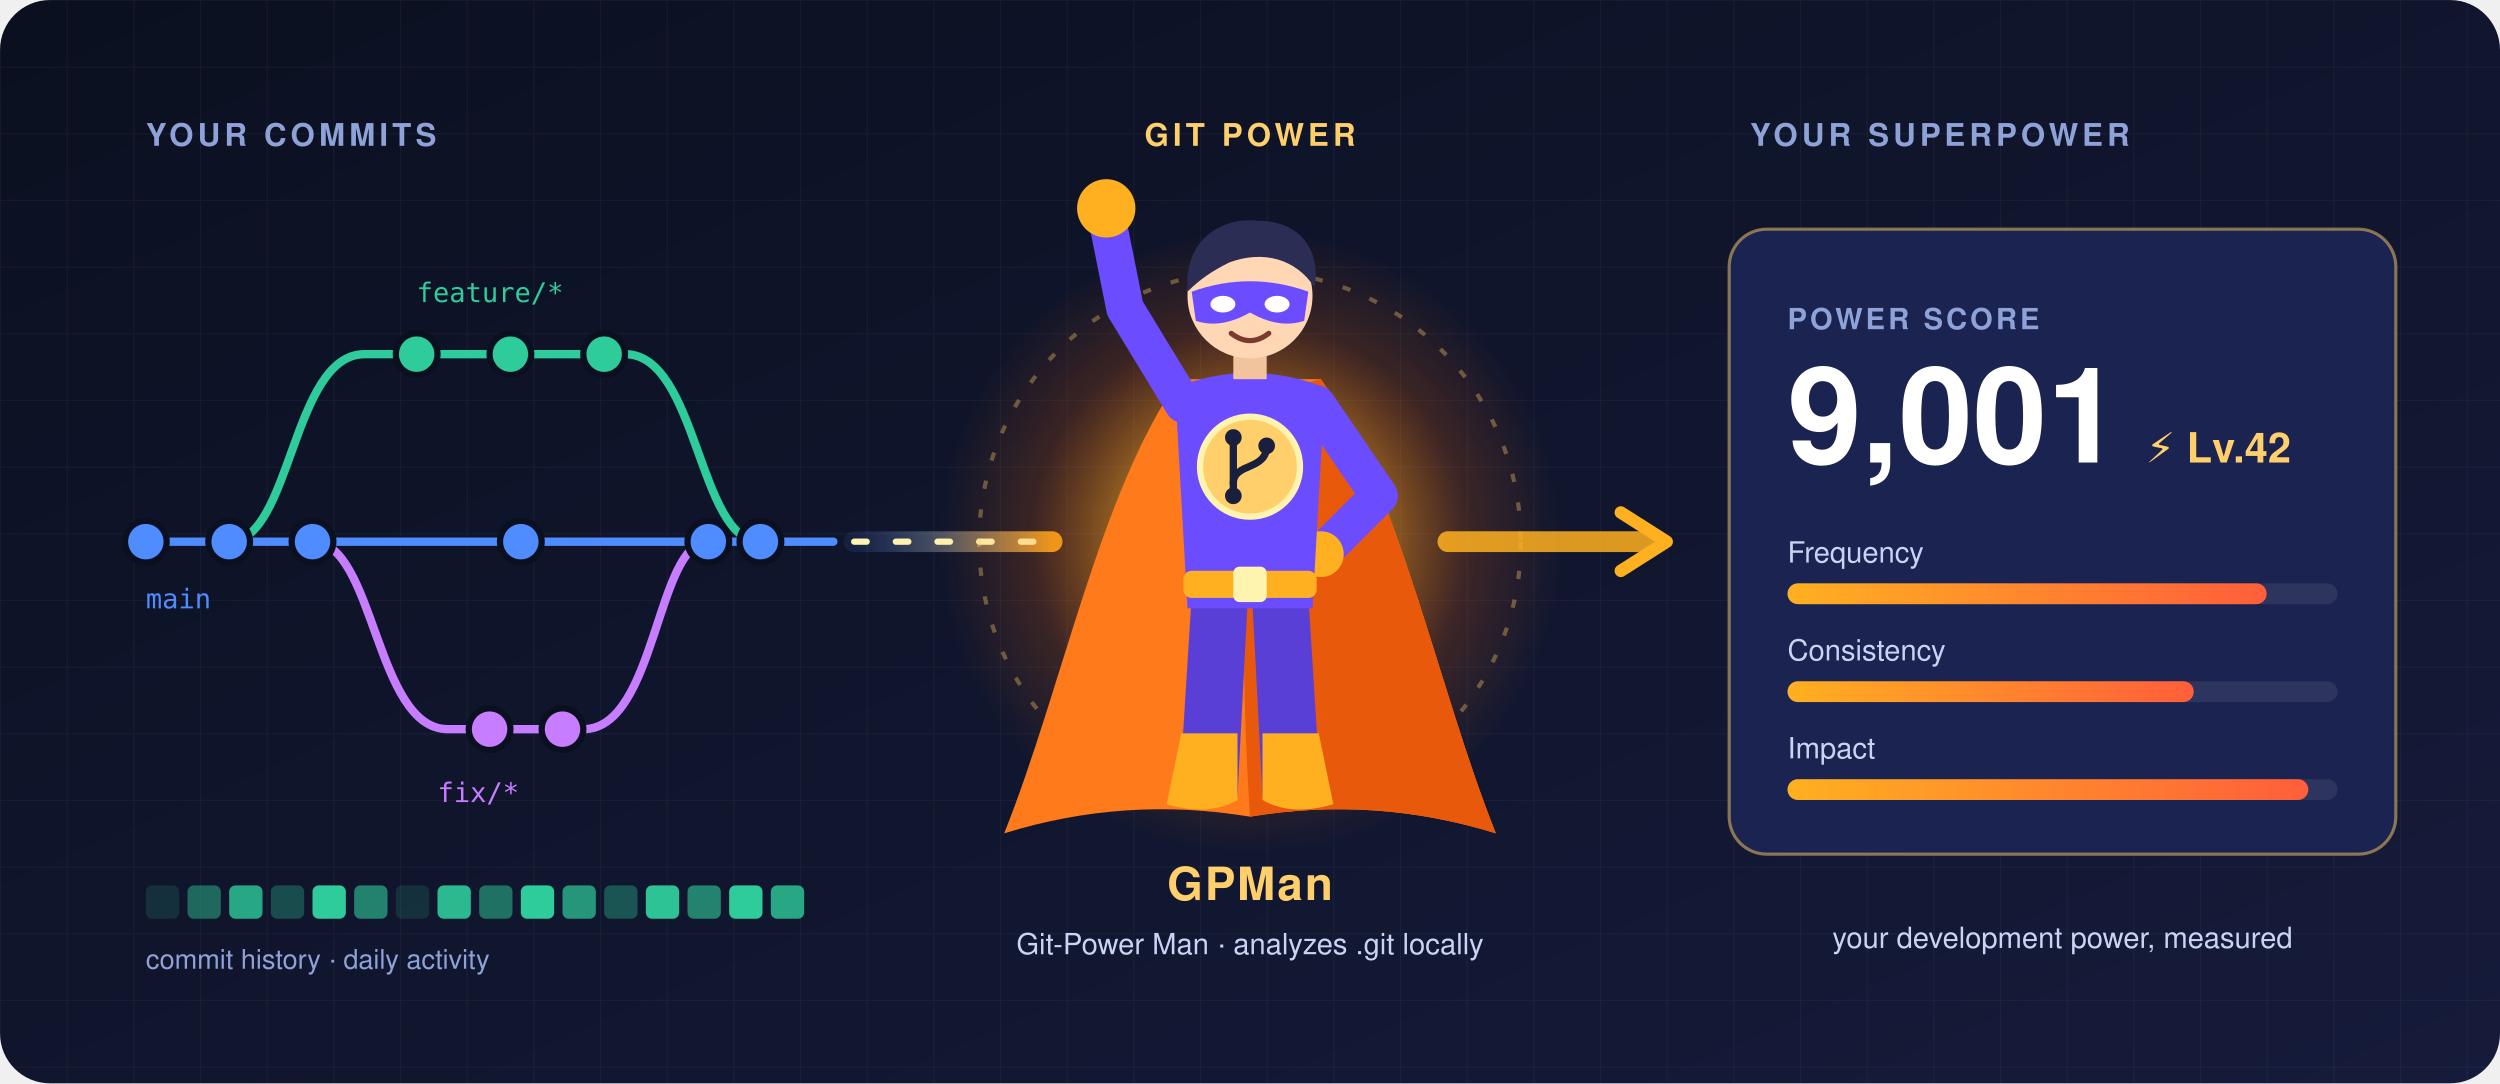
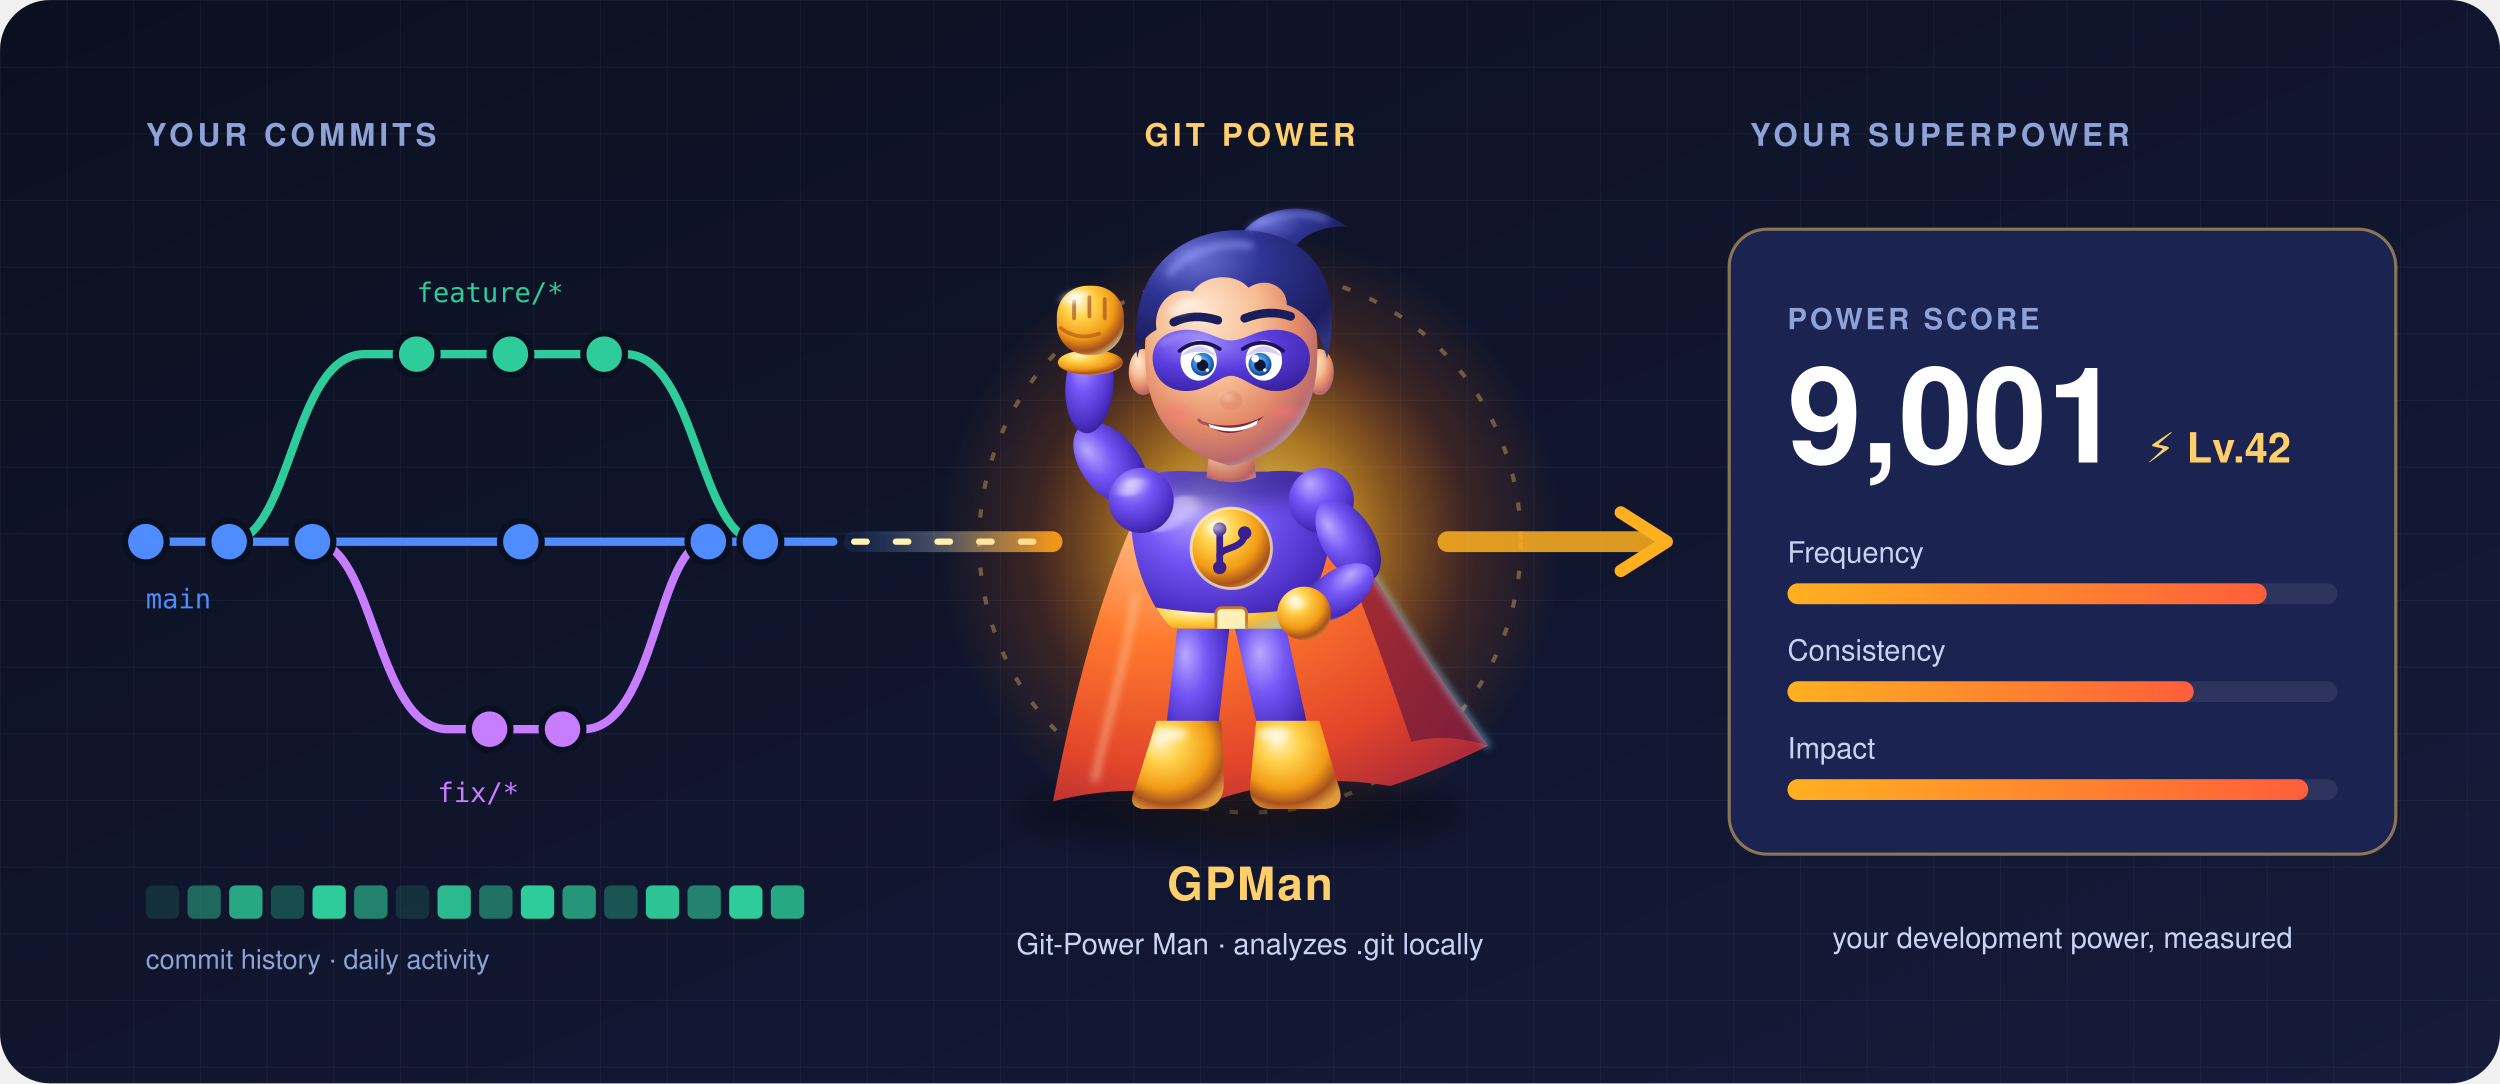
<svg xmlns="http://www.w3.org/2000/svg" viewBox="0 0 1200 520" width="1200" height="520" role="img" aria-labelledby="title desc">
  <defs>
+     <radialGradient id="gp-skin" cx="0.42" cy="0.36" r="0.72" fx="0.32" fy="0.26">
+       <stop offset="0" stop-color="#ffe8d2" />
+       <stop offset="0.42" stop-color="#f6bd93" />
+       <stop offset="0.68" stop-color="#e48a68" />
+       <stop offset="0.88" stop-color="#b8676e" />
+       <stop offset="1" stop-color="#c9817f" />
+     </radialGradient>
+     <radialGradient id="gp-suit" cx="0.42" cy="0.34" r="0.78" fx="0.32" fy="0.24">
+       <stop offset="0" stop-color="#b9a8ff" />
+       <stop offset="0.38" stop-color="#7457f5" />
+       <stop offset="0.75" stop-color="#4b2fc4" />
+       <stop offset="0.92" stop-color="#341f8f" />
+       <stop offset="1" stop-color="#4a36a8" />
+     </radialGradient>
+     <radialGradient id="gp-cape" cx="0.3" cy="0.2" r="0.95" fx="0.24" fy="0.14">
+       <stop offset="0" stop-color="#ffc18a" />
+       <stop offset="0.35" stop-color="#ff7a2e" />
+       <stop offset="0.75" stop-color="#e2452a" />
+       <stop offset="1" stop-color="#a8283a" />
+     </radialGradient>
+     <linearGradient id="gp-cape-in" x1="0" y1="0" x2="1" y2="1">
+       <stop offset="0" stop-color="#b8322f" />
+       <stop offset="1" stop-color="#7a1d3a" />
+     </linearGradient>
+     <radialGradient id="gp-gold" cx="0.4" cy="0.32" r="0.75" fx="0.3" fy="0.22">
+       <stop offset="0" stop-color="#fff6cf" />
+       <stop offset="0.3" stop-color="#ffd24a" />
+       <stop offset="0.65" stop-color="#f29a16" />
+       <stop offset="0.85" stop-color="#a8521e" />
+       <stop offset="1" stop-color="#e09a3a" />
+     </radialGradient>
+     <radialGradient id="gp-hair" cx="0.38" cy="0.3" r="0.8" fx="0.28" fy="0.2">
+       <stop offset="0" stop-color="#6d74d8" />
+       <stop offset="0.4" stop-color="#2f3594" />
+       <stop offset="0.85" stop-color="#1b1d5c" />
+       <stop offset="1" stop-color="#2c3480" />
+     </radialGradient>
+     <radialGradient id="gp-mask" cx="0.4" cy="0.3" r="0.8" fx="0.3" fy="0.2">
+       <stop offset="0" stop-color="#a08cff" />
+       <stop offset="0.5" stop-color="#5a3de0" />
+       <stop offset="1" stop-color="#36209a" />
+     </radialGradient>
+     <radialGradient id="gp-iris" cx="0.45" cy="0.4" r="0.6">
+       <stop offset="0" stop-color="#7fd0ff" />
+       <stop offset="0.6" stop-color="#2d7fd8" />
+       <stop offset="1" stop-color="#173f8a" />
+     </radialGradient>
+     <radialGradient id="gp-rim" cx="0.3" cy="0.24" r="0.95">
+       <stop offset="0.8" stop-color="#8fe3ff" stop-opacity="0" />
+       <stop offset="0.96" stop-color="#8fe3ff" stop-opacity="0.85" />
+       <stop offset="1" stop-color="#8fe3ff" stop-opacity="0" />
+     </radialGradient>
+     <radialGradient id="gp-blush" cx="0.5" cy="0.5" r="0.5">
+       <stop offset="0" stop-color="#ff6f7d" stop-opacity="0.45" />
+       <stop offset="1" stop-color="#ff6f7d" stop-opacity="0" />
+     </radialGradient>
+     <clipPath id="gp-torso-clip">
+       <path d="M296 366 C292 346 326 336 362 340 H438 C474 336 508 346 504 366 C510 428 484 482 462 504 H338 C316 482 290 428 296 366 Z" />
+     </clipPath>
+     <filter id="gp-soft" x="-30%" y="-30%" width="160%" height="160%">
+       <feGaussianBlur stdDeviation="14" />
+     </filter>
+     <filter id="gp-shine" x="-50%" y="-50%" width="200%" height="200%">
+       <feGaussianBlur stdDeviation="4" />
+     </filter>
+     <filter id="gp-ao" x="-30%" y="-30%" width="160%" height="160%">
+       <feGaussianBlur stdDeviation="9" />
+     </filter>
    <linearGradient id="bg" x1="0" y1="0" x2="1" y2="1">
      <stop offset="0" stop-color="#0b1020" />
      <stop offset="1" stop-color="#151b3a" />
    </linearGradient>
    <radialGradient id="coreGlow" cx="0.5" cy="0.5" r="0.5">
      <stop offset="0" stop-color="#ffe680" stop-opacity="0.95" />
      <stop offset="0.35" stop-color="#ffb020" stop-opacity="0.65" />
      <stop offset="0.7" stop-color="#ff6a00" stop-opacity="0.18" />
      <stop offset="1" stop-color="#ff6a00" stop-opacity="0" />
    </radialGradient>
    <linearGradient id="core" x1="0" y1="0" x2="0" y2="1">
      <stop offset="0" stop-color="#fff3b0" />
      <stop offset="1" stop-color="#ffa41b" />
    </linearGradient>
    <linearGradient id="flow" gradientUnits="userSpaceOnUse" x1="410" y1="0" x2="505" y2="0">
      <stop offset="0" stop-color="#4f8cff" stop-opacity="0.1" />
      <stop offset="1" stop-color="#ffb020" stop-opacity="0.9" />
    </linearGradient>
    <linearGradient id="bar" x1="0" y1="0" x2="1" y2="0">
      <stop offset="0" stop-color="#ffb020" />
      <stop offset="1" stop-color="#ff5e3a" />
    </linearGradient>
    <filter id="soft" x="-50%" y="-50%" width="200%" height="200%">
      <feGaussianBlur stdDeviation="6" />
    </filter>
    <pattern id="grid" width="32" height="32" patternUnits="userSpaceOnUse">
      <path d="M32 0H0V32" fill="none" stroke="#ffffff" stroke-opacity="0.04" />
    </pattern>
  </defs>
  <rect width="1200" height="520" rx="24" fill="url(#bg)" />
  <rect width="1200" height="520" rx="24" fill="url(#grid)" />
  <g font-family="-apple-system, BlinkMacSystemFont, 'Segoe UI', Helvetica, Arial, sans-serif">
    <text x="70" y="70" fill="#8ea2d8" font-size="15" font-weight="600" letter-spacing="2">YOUR COMMITS</text>
    <text x="600" y="70" fill="#ffcf6b" font-size="15" font-weight="600" letter-spacing="2" text-anchor="middle">GIT POWER</text>
    <text x="840" y="70" fill="#8ea2d8" font-size="15" font-weight="600" letter-spacing="2">YOUR SUPERPOWER</text>
    <g stroke-width="4" fill="none" stroke-linecap="round">
      <path d="M70 260 H400" stroke="#4f8cff" />
      <path d="M110 260 C140 260 140 170 175 170 H300 C335 170 335 260 365 260" stroke="#2ecc9a" />
      <path d="M150 260 C180 260 180 350 215 350 H280 C315 350 315 260 340 260" stroke="#c77dff" />
    </g>
    <g stroke="#0b1020" stroke-width="3">
      <circle cx="70" cy="260" r="10" fill="#4f8cff" />
      <circle cx="110" cy="260" r="10" fill="#4f8cff" />
      <circle cx="150" cy="260" r="10" fill="#4f8cff" />
      <circle cx="250" cy="260" r="10" fill="#4f8cff" />
      <circle cx="340" cy="260" r="10" fill="#4f8cff" />
      <circle cx="365" cy="260" r="10" fill="#4f8cff" />
      <circle cx="200" cy="170" r="10" fill="#2ecc9a" />
      <circle cx="245" cy="170" r="10" fill="#2ecc9a" />
      <circle cx="290" cy="170" r="10" fill="#2ecc9a" />
      <circle cx="235" cy="350" r="10" fill="#c77dff" />
      <circle cx="270" cy="350" r="10" fill="#c77dff" />
    </g>
    <text x="200" y="145" fill="#2ecc9a" font-size="13" font-family="ui-monospace, SFMono-Regular, Menlo, monospace">feature/*</text>
    <text x="210" y="385" fill="#c77dff" font-size="13" font-family="ui-monospace, SFMono-Regular, Menlo, monospace">fix/*</text>
    <text x="70" y="292" fill="#4f8cff" font-size="13" font-family="ui-monospace, SFMono-Regular, Menlo, monospace">main</text>
    <g transform="translate(70 425)">
      <g fill="#2ecc9a">
        <rect x="0" y="0" width="16" height="16" rx="3" opacity="0.15" />
        <rect x="20" y="0" width="16" height="16" rx="3" opacity="0.45" />
        <rect x="40" y="0" width="16" height="16" rx="3" opacity="0.8" />
        <rect x="60" y="0" width="16" height="16" rx="3" opacity="0.3" />
        <rect x="80" y="0" width="16" height="16" rx="3" opacity="1" />
        <rect x="100" y="0" width="16" height="16" rx="3" opacity="0.6" />
        <rect x="120" y="0" width="16" height="16" rx="3" opacity="0.15" />
        <rect x="140" y="0" width="16" height="16" rx="3" opacity="0.9" />
        <rect x="160" y="0" width="16" height="16" rx="3" opacity="0.5" />
        <rect x="180" y="0" width="16" height="16" rx="3" opacity="1" />
        <rect x="200" y="0" width="16" height="16" rx="3" opacity="0.7" />
        <rect x="220" y="0" width="16" height="16" rx="3" opacity="0.35" />
        <rect x="240" y="0" width="16" height="16" rx="3" opacity="0.95" />
        <rect x="260" y="0" width="16" height="16" rx="3" opacity="0.6" />
        <rect x="280" y="0" width="16" height="16" rx="3" opacity="1" />
        <rect x="300" y="0" width="16" height="16" rx="3" opacity="0.8" />
      </g>
      <text x="0" y="40" fill="#8ea2d8" font-size="13">commit history · daily activity</text>
    </g>
    <path d="M410 260 C450 260 470 260 505 260" stroke="url(#flow)" stroke-width="10" fill="none" stroke-linecap="round" />
    <path d="M410 260 C450 260 470 260 505 260" stroke="#fff3b0" stroke-width="3" fill="none" stroke-linecap="round" stroke-dasharray="6 14">
      <animate attributeName="stroke-dashoffset" from="40" to="0" dur="1s" repeatCount="indefinite" />
    </path>
    <circle cx="600" cy="260" r="150" fill="url(#coreGlow)">
      <animate attributeName="r" values="140;158;140" dur="2.4s" repeatCount="indefinite" />
    </circle>
    <circle cx="600" cy="260" r="130" fill="none" stroke="#ffcf6b" stroke-opacity="0.35" stroke-width="2" stroke-dasharray="4 10">
      <animateTransform attributeName="transform" type="rotate" from="0 600 260" to="360 600 260" dur="18s" repeatCount="indefinite" />
    </circle>
    <g>
      <animateTransform attributeName="transform" type="translate" values="0 0;0 -6;0 0" dur="2.4s" repeatCount="indefinite" />
-       <path d="M566 182 C528 236 510 330 482 400 Q540 382 600 392 Q660 382 718 400 C690 330 672 236 634 182 Z" fill="#ff7a1a" />
-       <path d="M600 190 C596 270 596 330 600 392 Q660 382 718 400 C690 330 672 236 634 182 Z" fill="#e8590c" />
-       <path d="M572 286 L566 382 H594 L599 286 Z" fill="#5a3fd6" />
-       <path d="M601 286 L606 382 H634 L628 286 Z" fill="#5a3fd6" />
-       <path d="M567 352 H594 L594 384 Q580 392 560 386 Z" fill="#ffb020" />
-       <path d="M606 352 H633 L640 386 Q620 392 606 384 Z" fill="#ffb020" />
-       <path d="M632 194 L662 238 L634 266" fill="none" stroke="#6c4cff" stroke-width="18" stroke-linecap="round" stroke-linejoin="round" />
-       <circle cx="634" cy="266" r="11" fill="#ffb020" />
-       <path d="M564 186 Q600 172 636 186 L630 292 H570 Z" fill="#6c4cff" />
-       <rect x="568" y="274" width="64" height="13" rx="4" fill="#ffb020" />
-       <rect x="592" y="272" width="16" height="17" rx="3" fill="#fff3b0" />
-       <path d="M568 194 L540 148 L532 108" fill="none" stroke="#6c4cff" stroke-width="18" stroke-linecap="round" stroke-linejoin="round" />
-       <circle cx="531" cy="100" r="14" fill="#ffb020" />
-       <circle cx="600" cy="224" r="24" fill="#ffcf6b" stroke="#fff3b0" stroke-width="3" />
-       <g stroke="#1a1f3d" stroke-width="3.5" fill="none" stroke-linecap="round">
-         <path d="M592 210 V238" />
-         <path d="M608 214 C608 226 592 222 592 232" />
+       <g transform="translate(407 70) scale(0.46)">
+         <ellipse cx="410" cy="694" rx="230" ry="32" fill="#000000" opacity="0.35" filter="url(#gp-soft)" />
+         <g id="gp-root">
+           <path d="M318 350 C270 440 238 560 214 684 Q300 662 380 684 Q470 652 566 668 Q620 650 668 626 C610 548 548 446 484 350 Z" fill="url(#gp-cape)" />
+           <path d="M484 350 C548 446 610 548 668 626 Q624 612 588 622 C560 540 524 440 484 350 Z" fill="url(#gp-cape-in)" />
+           <path d="M484 350 C548 446 610 548 668 626" fill="none" stroke="#8fe3ff" stroke-width="5" stroke-linecap="round" opacity="0.6" filter="url(#gp-shine)" />
+           <path d="M300 470 C290 540 270 600 258 660" fill="none" stroke="#ffd0a8" stroke-width="8" stroke-linecap="round" opacity="0.45" filter="url(#gp-shine)" />
+           <ellipse cx="274" cy="332" rx="30" ry="50" fill="url(#gp-suit)" transform="rotate(-38 274 332)" />
+           <ellipse cx="252" cy="250" rx="25" ry="50" fill="url(#gp-suit)" transform="rotate(4 252 250)" />
+           <ellipse cx="253" cy="226" rx="34" ry="13" fill="url(#gp-gold)" />
+           <rect x="218" y="146" width="70" height="72" rx="32" fill="url(#gp-gold)" />
+           <rect x="218" y="146" width="70" height="72" rx="32" fill="url(#gp-rim)" />
+           <g stroke="#a8521e" stroke-width="4" stroke-linecap="round" fill="none" opacity="0.7">
+             <path d="M236 162 V180" />
+             <path d="M252 158 V178" />
+             <path d="M268 160 V180" />
+           </g>
+           <path d="M222 190 Q240 204 262 196" fill="none" stroke="#a8521e" stroke-width="4" stroke-linecap="round" opacity="0.6" />
+           <ellipse cx="236" cy="158" rx="12" ry="6" fill="#ffffff" opacity="0.8" transform="rotate(-20 236 158)" filter="url(#gp-shine)" />
+           <path d="M344 500 L330 626 H384 L398 504 Z" fill="url(#gp-suit)" />
+           <path d="M404 504 L432 626 H484 L456 498 Z" fill="url(#gp-suit)" />
+           <path d="M322 600 H390 L392 662 Q394 690 368 692 H308 Q290 690 300 670 Z" fill="url(#gp-gold)" />
+           <path d="M426 600 H492 L512 668 Q520 690 498 692 H440 Q416 690 420 664 Z" fill="url(#gp-gold)" />
+           <ellipse cx="338" cy="614" rx="16" ry="6" fill="#ffffff" opacity="0.7" filter="url(#gp-shine)" />
+           <ellipse cx="444" cy="614" rx="16" ry="6" fill="#ffffff" opacity="0.7" filter="url(#gp-shine)" />
+           <path d="M296 366 C292 346 326 336 362 340 H438 C474 336 508 346 504 366 C510 428 484 482 462 504 H338 C316 482 290 428 296 366 Z" fill="url(#gp-suit)" />
+           <g clip-path="url(#gp-torso-clip)">
+             <ellipse cx="404" cy="350" rx="80" ry="26" fill="#1d1257" opacity="0.4" filter="url(#gp-ao)" />
+             <path d="M300 478 Q400 498 500 478 V506 Q400 526 300 506 Z" fill="url(#gp-gold)" />
+             <rect x="384" y="482" width="32" height="28" rx="6" fill="#fff0b8" stroke="#c97a1e" stroke-width="3" />
+           </g>
+           <path d="M296 366 C292 346 326 336 362 340 H438 C474 336 508 346 504 366 C510 428 484 482 462 504 H338 C316 482 290 428 296 366 Z" fill="url(#gp-rim)" />
+           <ellipse cx="338" cy="384" rx="30" ry="14" fill="#ffffff" opacity="0.35" transform="rotate(-30 338 384)" filter="url(#gp-shine)" />
+           <circle cx="400" cy="420" r="42" fill="url(#gp-gold)" />
+           <circle cx="400" cy="420" r="42" fill="none" stroke="#fff3c4" stroke-width="3" opacity="0.7" />
+           <g stroke="#3a1f8f" stroke-width="7" fill="none" stroke-linecap="round">
+             <path d="M388 400 V440" />
+             <path d="M414 404 C414 422 388 418 388 428" />
+           </g>
+           <g fill="#3a1f8f">
+             <circle cx="388" cy="400" r="7" />
+             <circle cx="388" cy="440" r="7" />
+             <circle cx="414" cy="404" r="7" />
+           </g>
+           <ellipse cx="384" cy="398" rx="10" ry="5" fill="#ffffff" opacity="0.7" filter="url(#gp-shine)" />
+           <circle cx="306" cy="370" r="34" fill="url(#gp-suit)" />
+           <circle cx="494" cy="370" r="34" fill="url(#gp-suit)" />
+           <circle cx="494" cy="370" r="34" fill="url(#gp-rim)" />
+           <ellipse cx="296" cy="356" rx="14" ry="8" fill="#ffffff" opacity="0.45" transform="rotate(-30 296 356)" filter="url(#gp-shine)" />
+           <ellipse cx="522" cy="412" rx="27" ry="48" fill="url(#gp-suit)" transform="rotate(-32 522 412)" />
+           <ellipse cx="512" cy="466" rx="23" ry="42" fill="url(#gp-suit)" transform="rotate(55 512 466)" />
+           <ellipse cx="512" cy="466" rx="23" ry="42" fill="url(#gp-rim)" transform="rotate(55 512 466)" />
+           <circle cx="476" cy="488" r="28" fill="url(#gp-gold)" />
+           <ellipse cx="468" cy="478" rx="9" ry="5" fill="#ffffff" opacity="0.75" filter="url(#gp-shine)" />
+           <path d="M378 312 H422 L426 346 Q400 356 374 346 Z" fill="url(#gp-skin)" />
+           <ellipse cx="400" cy="334" rx="30" ry="10" fill="#8c3f52" opacity="0.4" filter="url(#gp-ao)" />
+           <g id="gp-head">
+             <ellipse cx="308" cy="236" rx="15" ry="24" fill="url(#gp-skin)" />
+             <ellipse cx="492" cy="236" rx="15" ry="24" fill="url(#gp-skin)" />
+             <path d="M310 214 C310 140 350 116 400 116 C450 116 490 140 490 214 C490 276 466 318 400 334 C334 318 310 276 310 214 Z" fill="url(#gp-skin)" />
+             <path d="M310 214 C310 140 350 116 400 116 C450 116 490 140 490 214 C490 276 466 318 400 334 C334 318 310 276 310 214 Z" fill="url(#gp-rim)" />
+             <path d="M396 124 C410 60 478 52 520 84 C484 84 462 100 456 128 Z" fill="url(#gp-hair)" />
+             <path d="M302 222 C290 132 346 86 412 88 C480 90 520 136 500 222 C492 192 478 172 458 166 C458 146 436 136 418 148 C404 132 372 134 360 152 C336 146 318 168 322 192 C310 198 304 208 302 222 Z" fill="url(#gp-hair)" />
+             <path d="M336 132 C356 108 392 100 420 104" fill="none" stroke="#9aa2ff" stroke-width="7" stroke-linecap="round" opacity="0.6" filter="url(#gp-shine)" />
+             <path d="M420 86 C446 70 476 68 498 76" fill="none" stroke="#9aa2ff" stroke-width="5" stroke-linecap="round" opacity="0.6" filter="url(#gp-shine)" />
+             <path d="M318 224 C316 194 350 186 376 196 C388 201 394 203 400 203 C406 203 412 201 424 196 C450 186 484 194 482 224 C480 252 454 260 434 254 C418 249 410 240 400 240 C390 240 382 249 366 254 C346 260 320 252 318 224 Z" fill="url(#gp-mask)" />
+             <path d="M326 206 Q350 192 376 198" fill="none" stroke="#c8bcff" stroke-width="4" stroke-linecap="round" opacity="0.7" filter="url(#gp-shine)" />
+             <ellipse cx="400" cy="266" rx="12" ry="10" fill="#e48a68" opacity="0.55" />
+             <ellipse cx="396" cy="262" rx="5" ry="3" fill="#ffffff" opacity="0.7" filter="url(#gp-shine)" />
+             <g id="gp-faces">
+               <g id="gp-face-normal">
+                 <ellipse cx="344" cy="278" rx="22" ry="12" fill="url(#gp-blush)" />
+                 <ellipse cx="456" cy="278" rx="22" ry="12" fill="url(#gp-blush)" />
+                 <g id="gp-eyes">
+                   <ellipse cx="366" cy="224" rx="19" ry="21" fill="#ffffff" />
+                   <ellipse cx="434" cy="224" rx="19" ry="21" fill="#ffffff" />
+                   <path d="M347 220 Q366 198 385 220 Q366 210 347 220 Z" fill="#c9c3ef" opacity="0.8" />
+                   <path d="M415 220 Q434 198 453 220 Q434 210 415 220 Z" fill="#c9c3ef" opacity="0.8" />
+                   <circle cx="370" cy="228" r="12" fill="url(#gp-iris)" />
+                   <circle cx="430" cy="228" r="12" fill="url(#gp-iris)" />
+                   <circle cx="370" cy="229" r="6" fill="#0f1433" />
+                   <circle cx="430" cy="229" r="6" fill="#0f1433" />
+                   <circle cx="365" cy="222" r="4" fill="#ffffff" />
+                   <circle cx="425" cy="222" r="4" fill="#ffffff" />
+                   <circle cx="375" cy="234" r="1.8" fill="#ffffff" />
+                   <circle cx="435" cy="234" r="1.8" fill="#ffffff" />
+                   <path d="M346 214 Q366 198 388 212" fill="none" stroke="#1d1257" stroke-width="4" stroke-linecap="round" />
+                   <path d="M412 212 Q434 198 454 214" fill="none" stroke="#1d1257" stroke-width="4" stroke-linecap="round" />
+                 </g>
+                 <path d="M340 184 Q360 174 386 182" fill="none" stroke="#1b1d5c" stroke-width="9" stroke-linecap="round" />
+                 <path d="M414 180 Q440 170 462 178" fill="none" stroke="#1b1d5c" stroke-width="9" stroke-linecap="round" />
+                 <path d="M370 288 Q402 314 434 282 Q404 298 370 288 Z" fill="#7a2b3a" />
+                 <path d="M376 290 Q404 300 428 286 L426 291 Q404 303 378 294 Z" fill="#ffffff" />
+                 <path d="M366 286 Q370 290 374 290" fill="none" stroke="#a8525a" stroke-width="3" stroke-linecap="round" />
+               </g>
+               <g id="gp-face-happy" display="none">
+                 <ellipse cx="344" cy="276" rx="24" ry="13" fill="url(#gp-blush)" />
+                 <ellipse cx="456" cy="276" rx="24" ry="13" fill="url(#gp-blush)" />
+                 <path d="M348 232 Q366 208 386 232" fill="none" stroke="#ffffff" stroke-width="12" stroke-linecap="round" />
+                 <path d="M414 232 Q434 208 452 232" fill="none" stroke="#ffffff" stroke-width="12" stroke-linecap="round" />
+                 <path d="M350 230 Q366 212 384 230" fill="none" stroke="#1d1257" stroke-width="5" stroke-linecap="round" />
+                 <path d="M416 230 Q434 212 450 230" fill="none" stroke="#1d1257" stroke-width="5" stroke-linecap="round" />
+                 <path d="M342 176 Q362 164 386 172" fill="none" stroke="#1b1d5c" stroke-width="9" stroke-linecap="round" />
+                 <path d="M414 172 Q438 164 458 176" fill="none" stroke="#1b1d5c" stroke-width="9" stroke-linecap="round" />
+                 <path d="M364 280 Q400 334 436 280 Z" fill="#7a2b3a" />
+                 <path d="M370 282 H430 L426 292 H374 Z" fill="#ffffff" />
+                 <ellipse cx="400" cy="314" rx="16" ry="8" fill="#ff8a8a" />
+               </g>
+             </g>
+             <ellipse cx="350" cy="168" rx="16" ry="7" fill="#ffffff" opacity="0.5" transform="rotate(-25 350 168)" filter="url(#gp-shine)" />
+           </g>
+         </g>
      </g>
-       <g fill="#1a1f3d">
-         <circle cx="592" cy="210" r="4" />
-         <circle cx="592" cy="238" r="4" />
-         <circle cx="608" cy="214" r="4" />
-       </g>
-       <rect x="592" y="166" width="16" height="16" fill="#f2c39c" />
-       <circle cx="600" cy="142" r="30" fill="#ffd7b5" />
-       <path d="M570 140 C568 112 590 104 604 106 C624 106 634 120 631 138 C622 124 606 120 590 126 C582 130 576 134 570 140 Z" fill="#2b2d55" />
-       <path d="M572 140 Q600 130 628 140 L626 154 Q614 158 600 150 Q586 158 574 154 Z" fill="#6c4cff" />
-       <ellipse cx="587" cy="146" rx="6" ry="4" fill="#ffffff" />
-       <ellipse cx="613" cy="146" rx="6" ry="4" fill="#ffffff" />
-       <path d="M591 160 Q600 167 609 160" fill="none" stroke="#7a3b2e" stroke-width="2.5" stroke-linecap="round" />
    </g>
    <text x="600" y="432" fill="#ffcf6b" font-size="22" font-weight="800" text-anchor="middle" letter-spacing="1">GPMan</text>
    <text x="600" y="458" fill="#c9d4f5" font-size="14" text-anchor="middle">Git-Power Man · analyzes .git locally</text>
    <path d="M695 260 H790" stroke="#ffb020" stroke-width="10" stroke-opacity="0.85" fill="none" stroke-linecap="round" />
    <path d="M778 246 L800 260 L778 274" fill="none" stroke="#ffb020" stroke-width="6" stroke-linecap="round" stroke-linejoin="round" />
    <g transform="translate(830 110)">
      <rect width="320" height="300" rx="18" fill="#1b2350" stroke="#ffcf6b" stroke-opacity="0.5" stroke-width="1.5" />
      <text x="28" y="48" fill="#8ea2d8" font-size="14" font-weight="600" letter-spacing="1.5">POWER SCORE</text>
      <text x="28" y="112" fill="#ffffff" font-size="64" font-weight="800">9,001</text>
      <text x="200" y="112" fill="#ffcf6b" font-size="20" font-weight="700">⚡ Lv.42</text>
      <g font-size="14" fill="#c9d4f5">
        <text x="28" y="160">Frequency</text>
        <rect x="28" y="170" width="264" height="10" rx="5" fill="#ffffff" fill-opacity="0.08" />
        <rect x="28" y="170" width="230" height="10" rx="5" fill="url(#bar)" />
        <text x="28" y="207">Consistency</text>
        <rect x="28" y="217" width="264" height="10" rx="5" fill="#ffffff" fill-opacity="0.08" />
        <rect x="28" y="217" width="195" height="10" rx="5" fill="url(#bar)" />
        <text x="28" y="254">Impact</text>
        <rect x="28" y="264" width="264" height="10" rx="5" fill="#ffffff" fill-opacity="0.08" />
        <rect x="28" y="264" width="250" height="10" rx="5" fill="url(#bar)" />
      </g>
    </g>
    <text x="990" y="455" fill="#c9d4f5" font-size="14" text-anchor="middle">your development power, measured</text>
  </g>
</svg>
